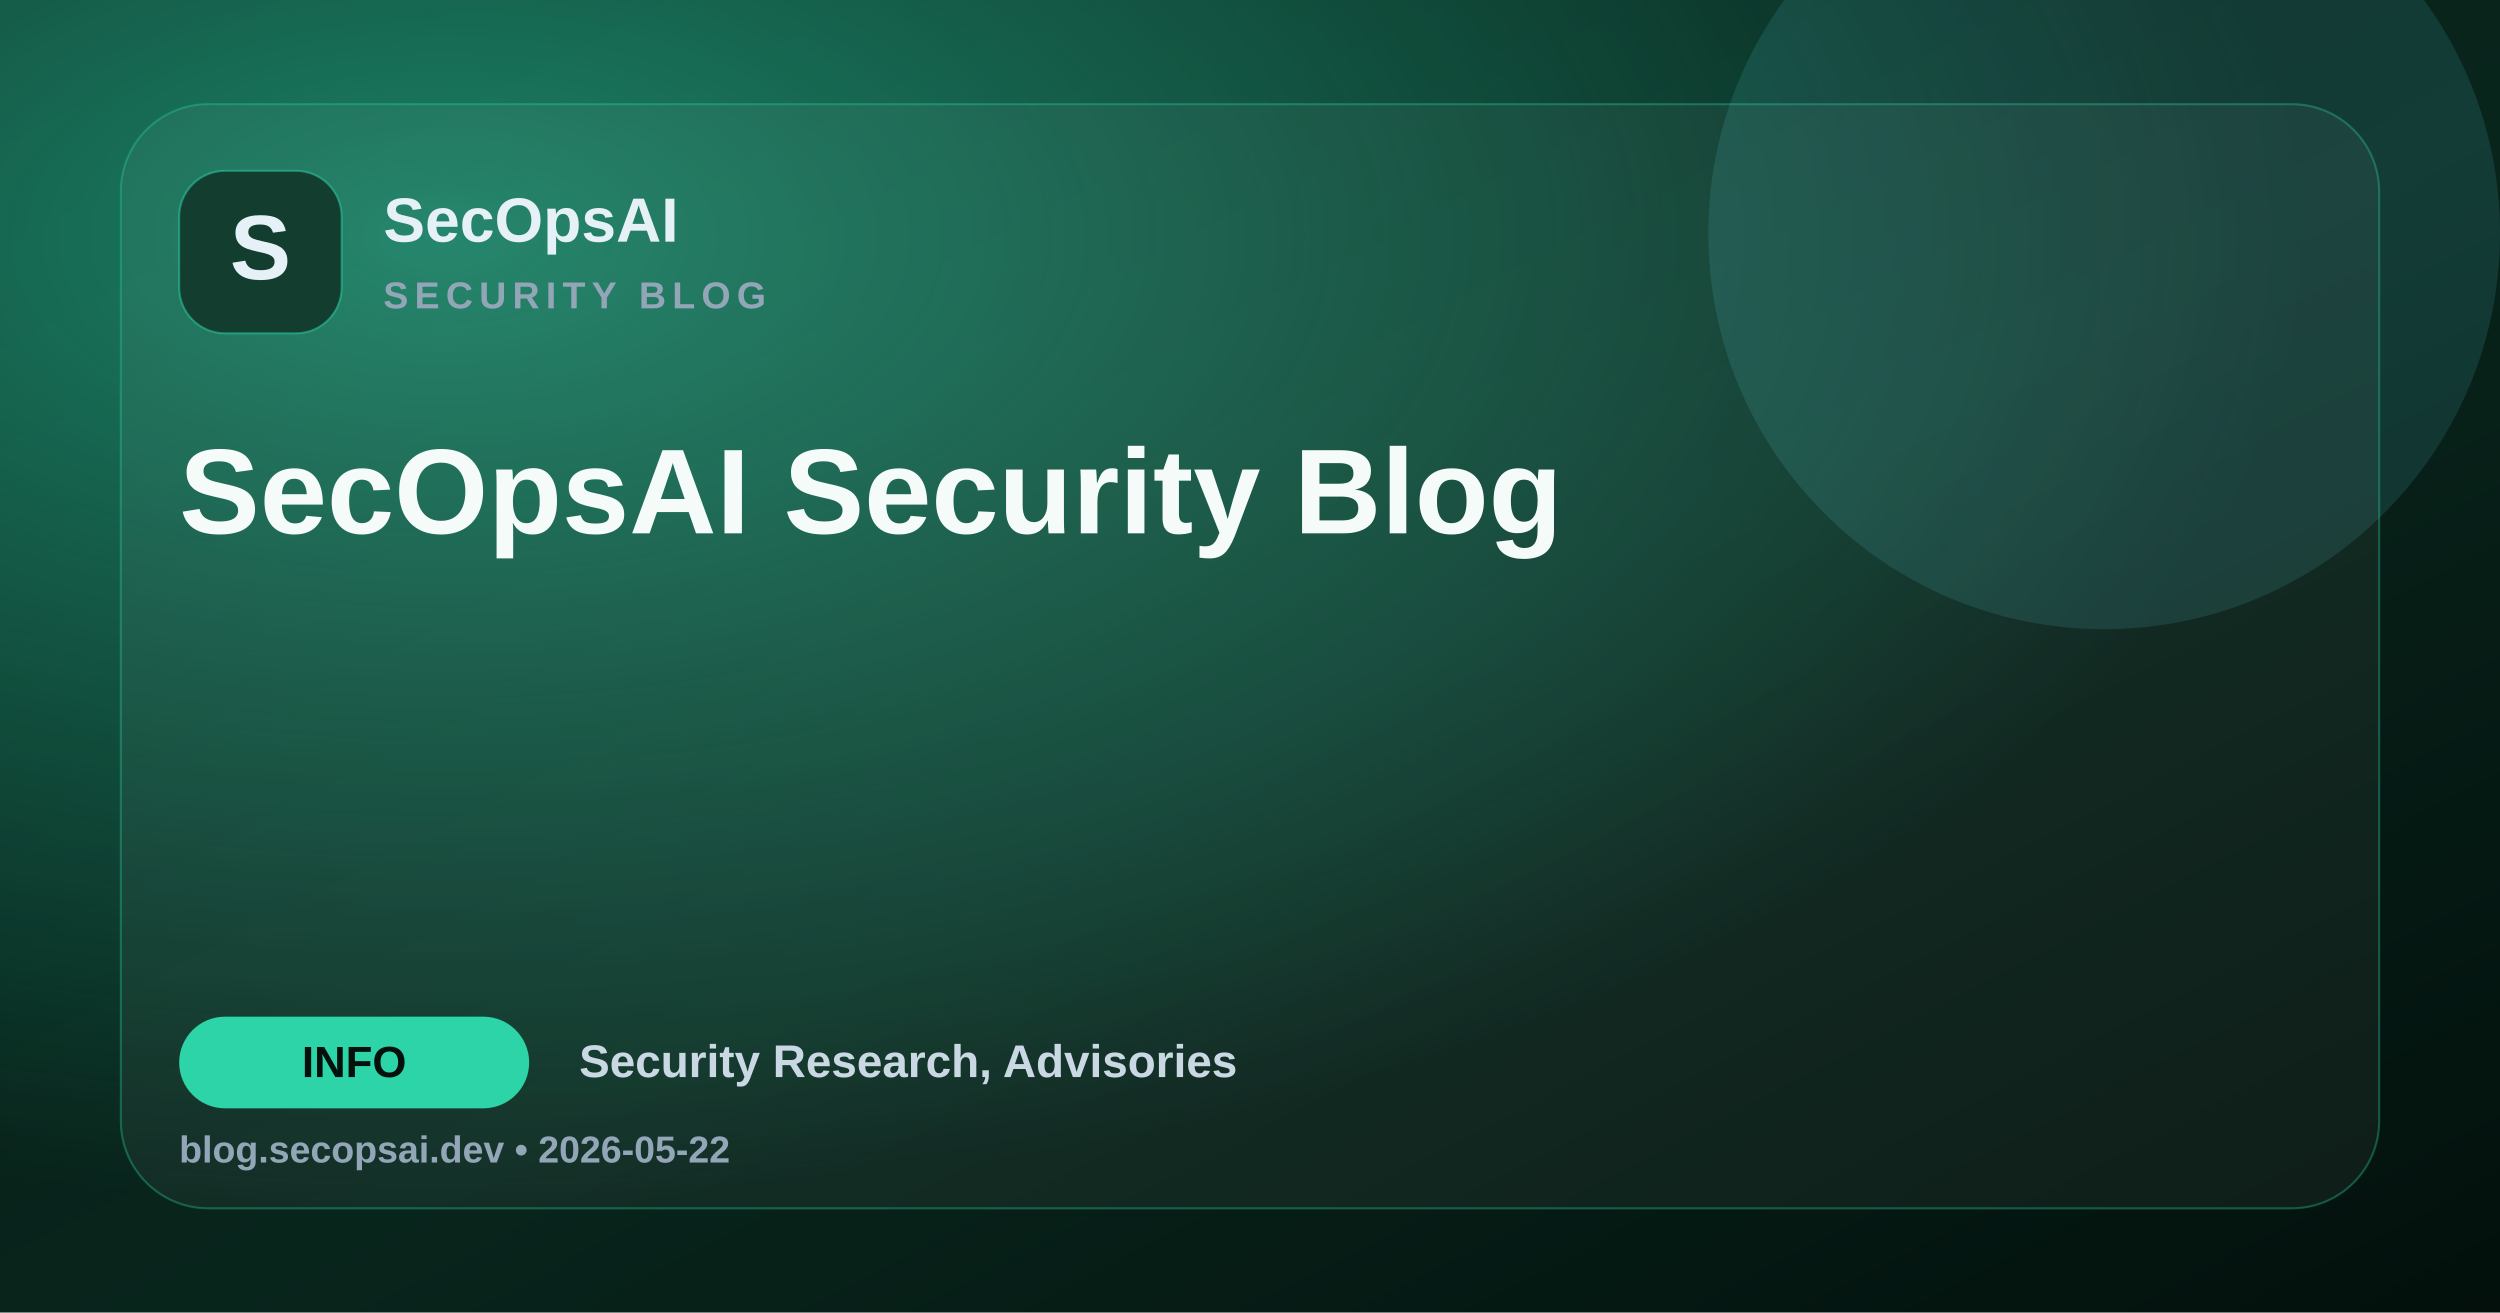
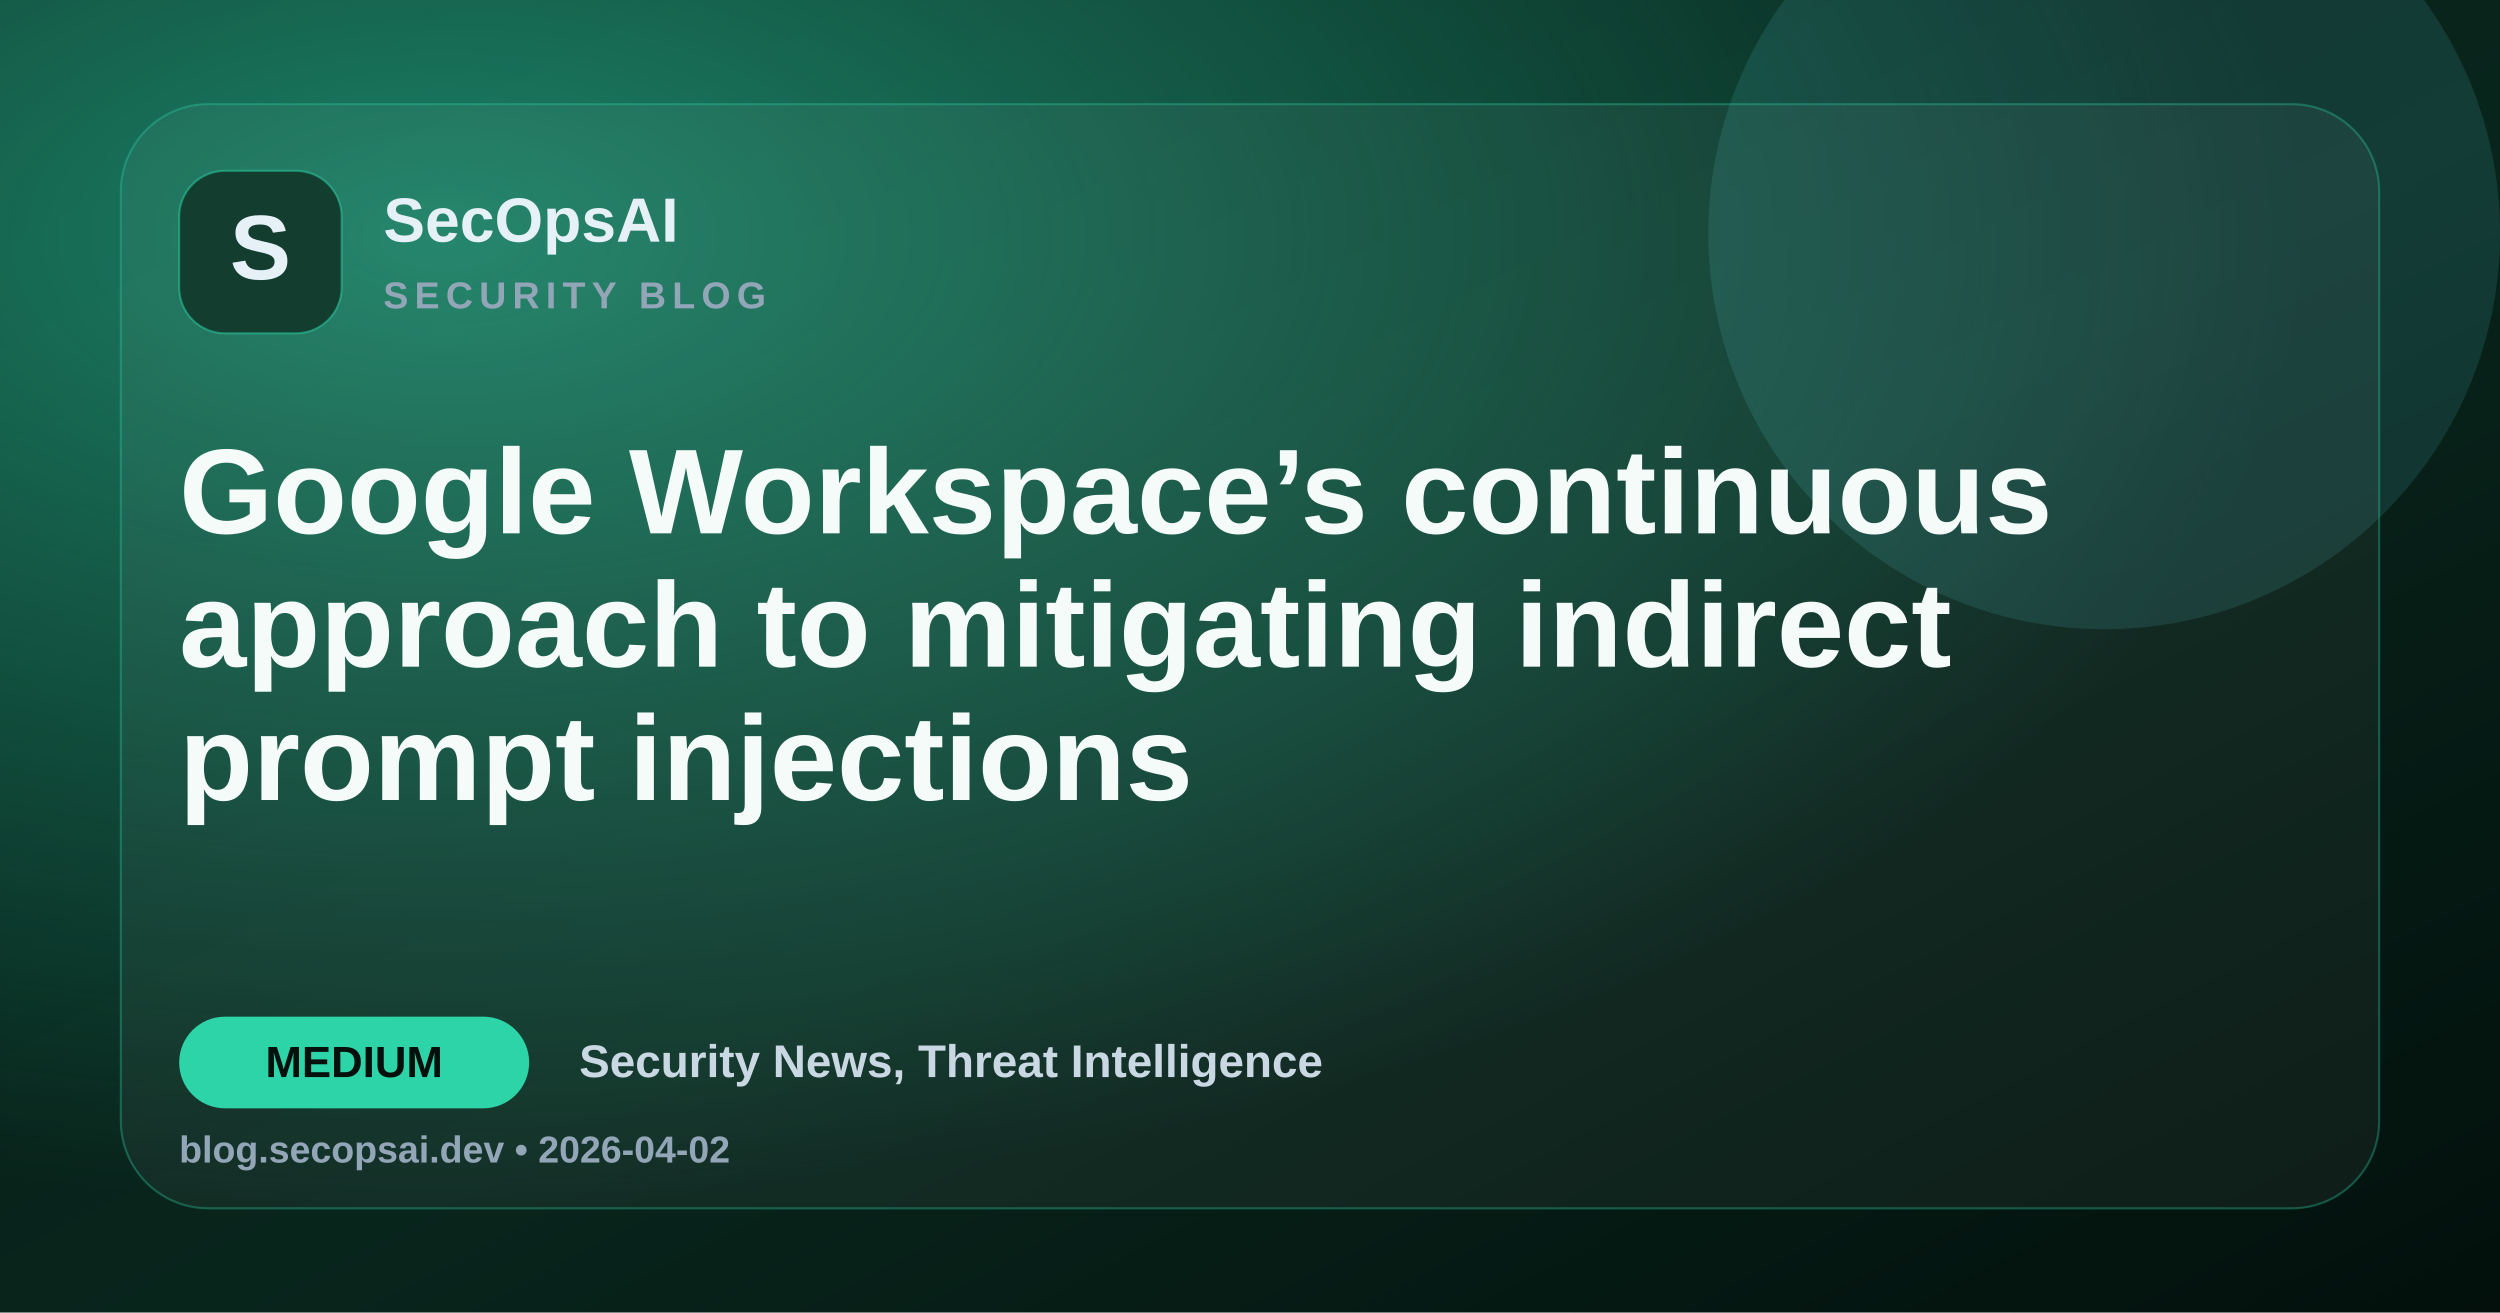
- <svg xmlns="http://www.w3.org/2000/svg" width="1200" height="630" viewBox="0 0 1200 630" role="img" aria-label="SecOpsAI Security Blog">
+ <svg xmlns="http://www.w3.org/2000/svg" width="1200" height="630" viewBox="0 0 1200 630" role="img" aria-label="Google Workspace’s continuous approach to mitigating indirect prompt injections">
  <defs>
    <linearGradient id="bg" x1="0" y1="0" x2="1" y2="1">
      <stop offset="0" stop-color="#061711" />
      <stop offset="0.54" stop-color="#08251c" />
      <stop offset="1" stop-color="#03100c" />
    </linearGradient>
    <radialGradient id="glow" cx="18%" cy="18%" r="74%">
      <stop offset="0" stop-color="#2dd4a8" stop-opacity="0.55" />
      <stop offset="1" stop-color="#2dd4a8" stop-opacity="0" />
    </radialGradient>
  </defs>
  <rect width="1200" height="630" rx="0" fill="url(#bg)" />
  <rect width="1200" height="630" fill="url(#glow)" />
  <circle cx="1010" cy="112" r="190" fill="#67e8f9" opacity="0.12" />
  <rect x="58" y="50" width="1084" height="530" rx="42" fill="#ffffff" fill-opacity="0.045" stroke="#2dd4a8" stroke-opacity="0.34" />
  <rect x="86" y="82" width="78" height="78" rx="22" fill="#123d2f" stroke="#2dd4a8" stroke-opacity="0.5" />
  <text x="125" y="134" text-anchor="middle" font-family="Arial, Helvetica, sans-serif" font-size="44" font-weight="900" fill="#e5f0f7">S</text>
  <text x="184" y="116" font-family="Arial, Helvetica, sans-serif" font-size="30" font-weight="900" fill="#e5f0f7">SecOpsAI</text>
  <text x="184" y="148" font-family="Arial, Helvetica, sans-serif" font-size="18" font-weight="700" fill="#93a6b8" letter-spacing="3">SECURITY BLOG</text>
  <text x="86" y="256" font-family="Arial, Helvetica, sans-serif" font-size="58" font-weight="900" fill="#f4fbf8">
-     <tspan x="86" dy="0">SecOpsAI Security Blog</tspan>
+     <tspan x="86" dy="0">Google Workspace’s continuous</tspan>
+     <tspan x="86" dy="64">approach to mitigating indirect</tspan>
+     <tspan x="86" dy="64">prompt injections</tspan>
  </text>
  <rect x="86" y="488" width="168" height="44" rx="22" fill="#2dd4a8" />
-   <text x="170" y="517" text-anchor="middle" font-family="Arial, Helvetica, sans-serif" font-size="21" font-weight="900" fill="#03100c">INFO</text>
-   <text x="278" y="517" font-family="Arial, Helvetica, sans-serif" font-size="22" font-weight="700" fill="#c9d8e3">Security Research, Advisories</text>
-   <text x="86" y="558" font-family="Arial, Helvetica, sans-serif" font-size="18" font-weight="700" fill="#93a6b8">blog.secopsai.dev • 2026-05-22</text>
+   <text x="170" y="517" text-anchor="middle" font-family="Arial, Helvetica, sans-serif" font-size="21" font-weight="900" fill="#03100c">MEDIUM</text>
+   <text x="278" y="517" font-family="Arial, Helvetica, sans-serif" font-size="22" font-weight="700" fill="#c9d8e3">Security News, Threat Intelligence</text>
+   <text x="86" y="558" font-family="Arial, Helvetica, sans-serif" font-size="18" font-weight="700" fill="#93a6b8">blog.secopsai.dev • 2026-04-02</text>
</svg>
